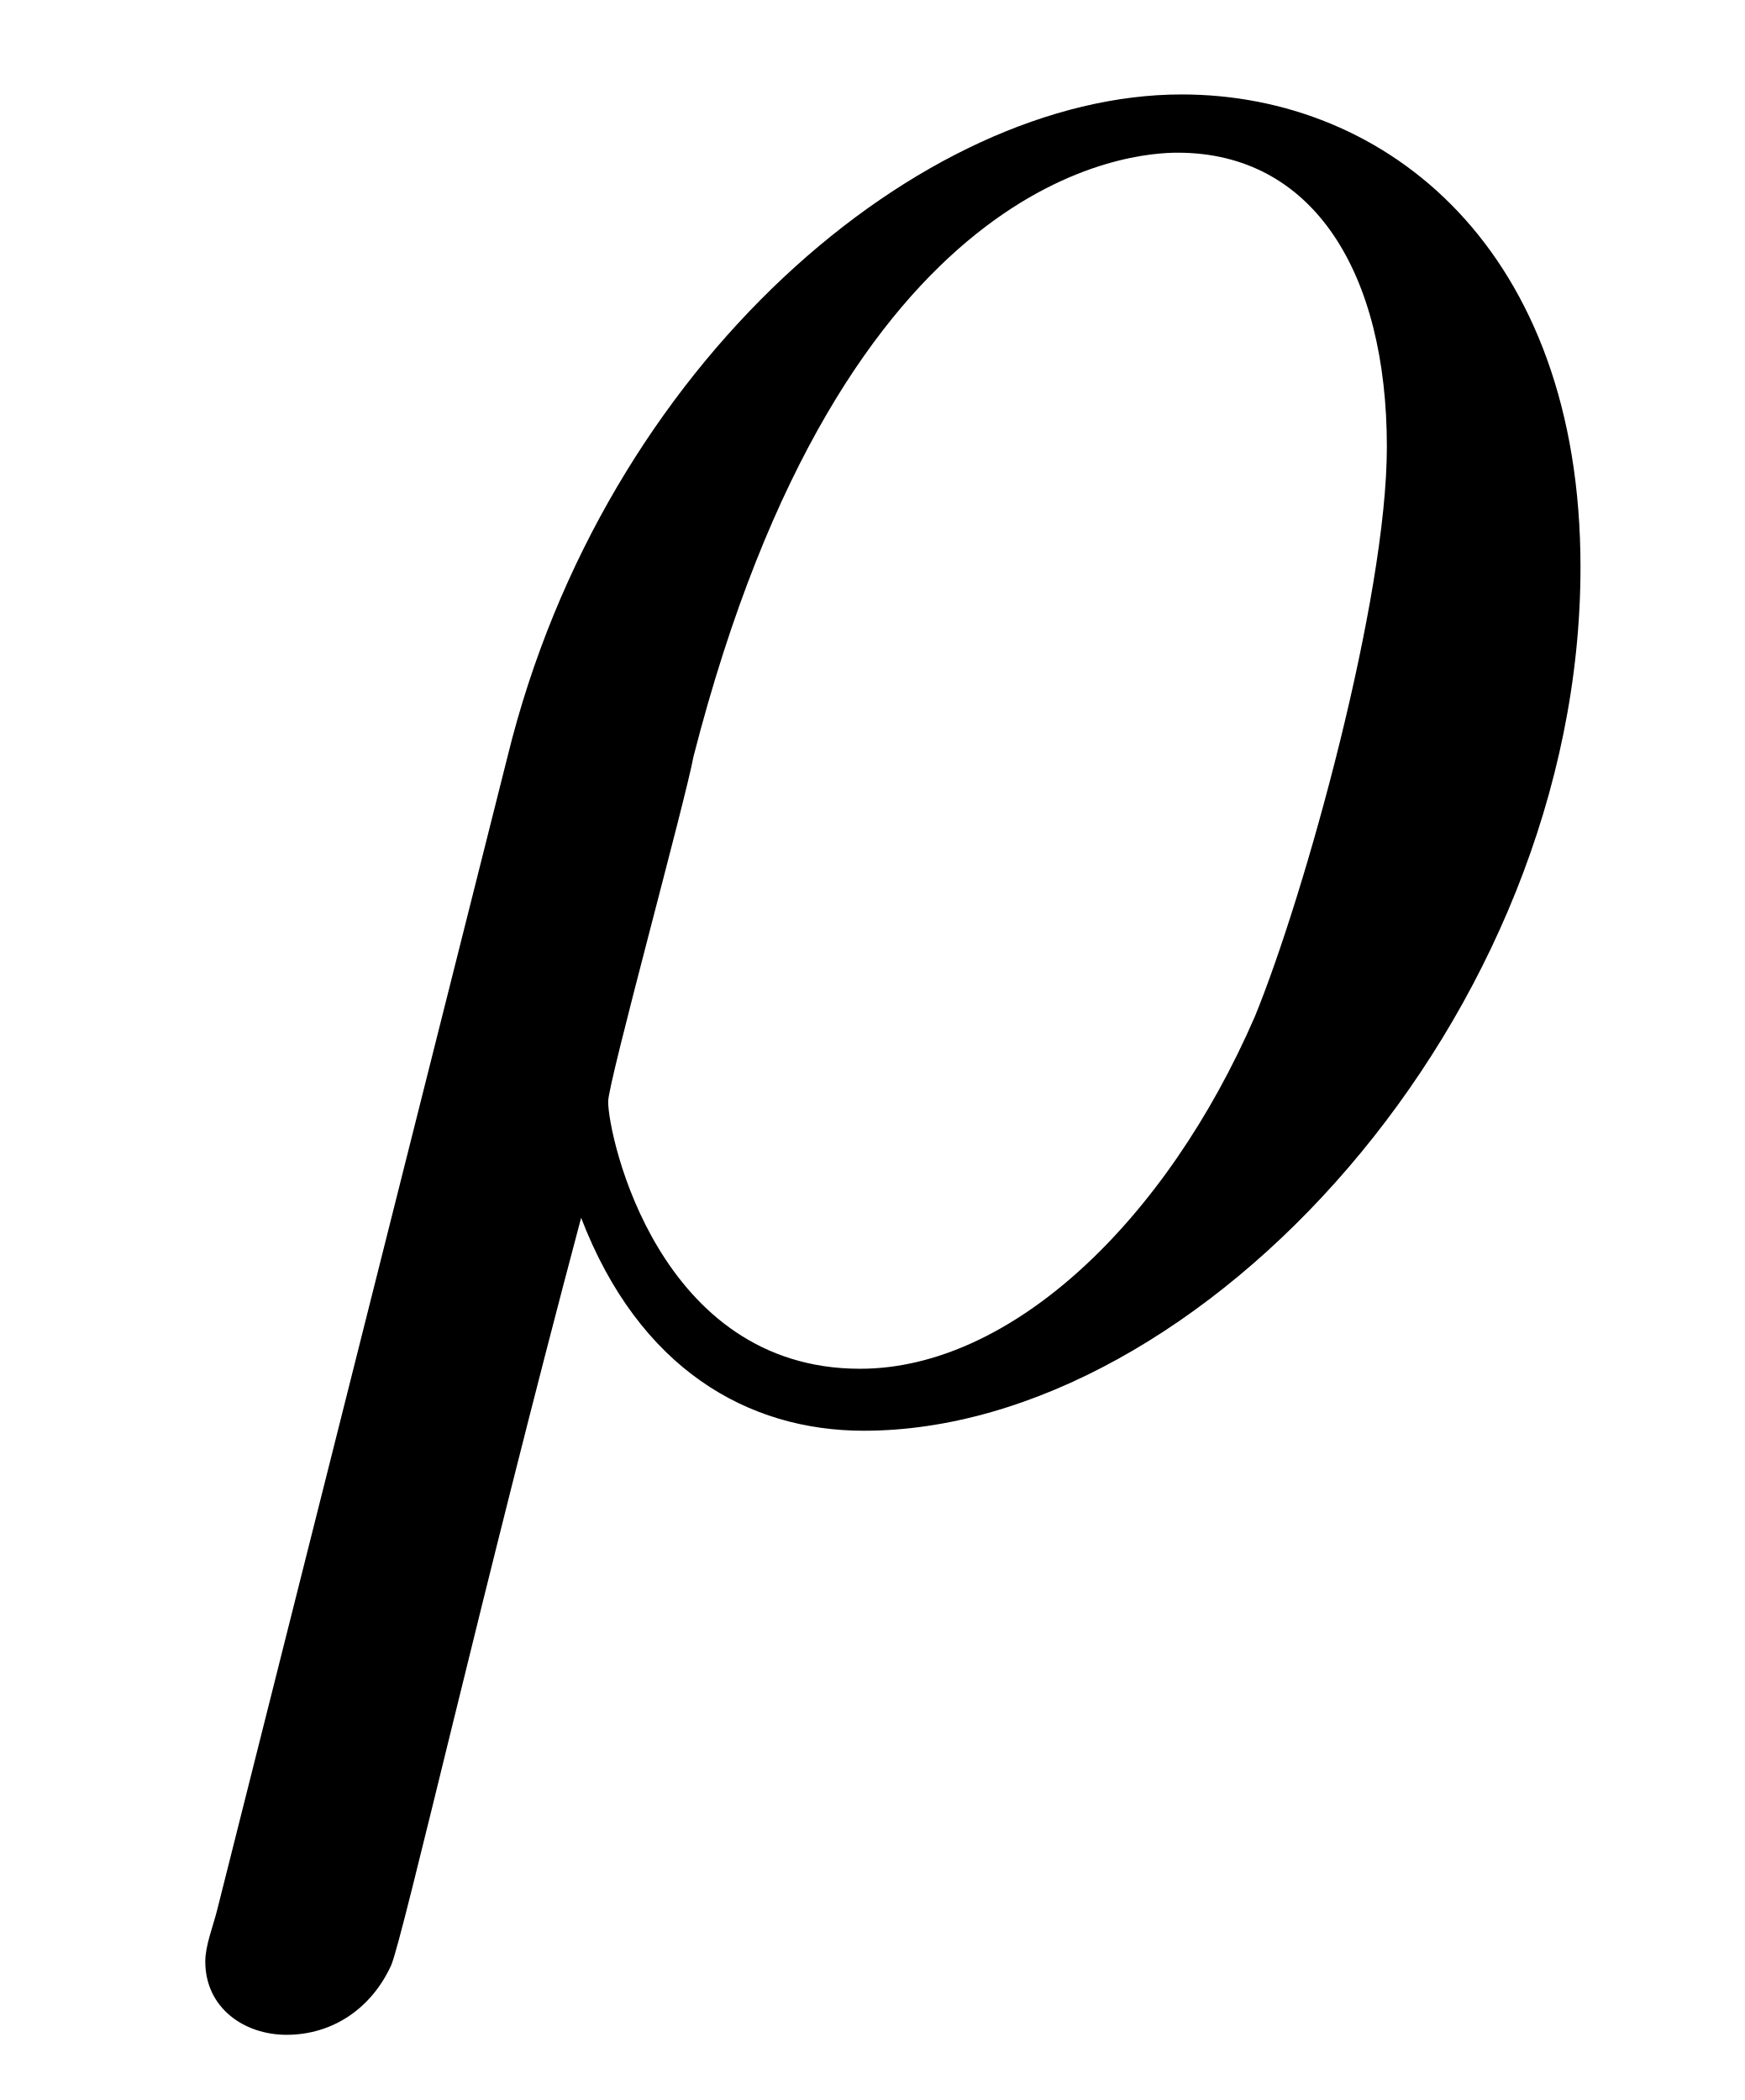
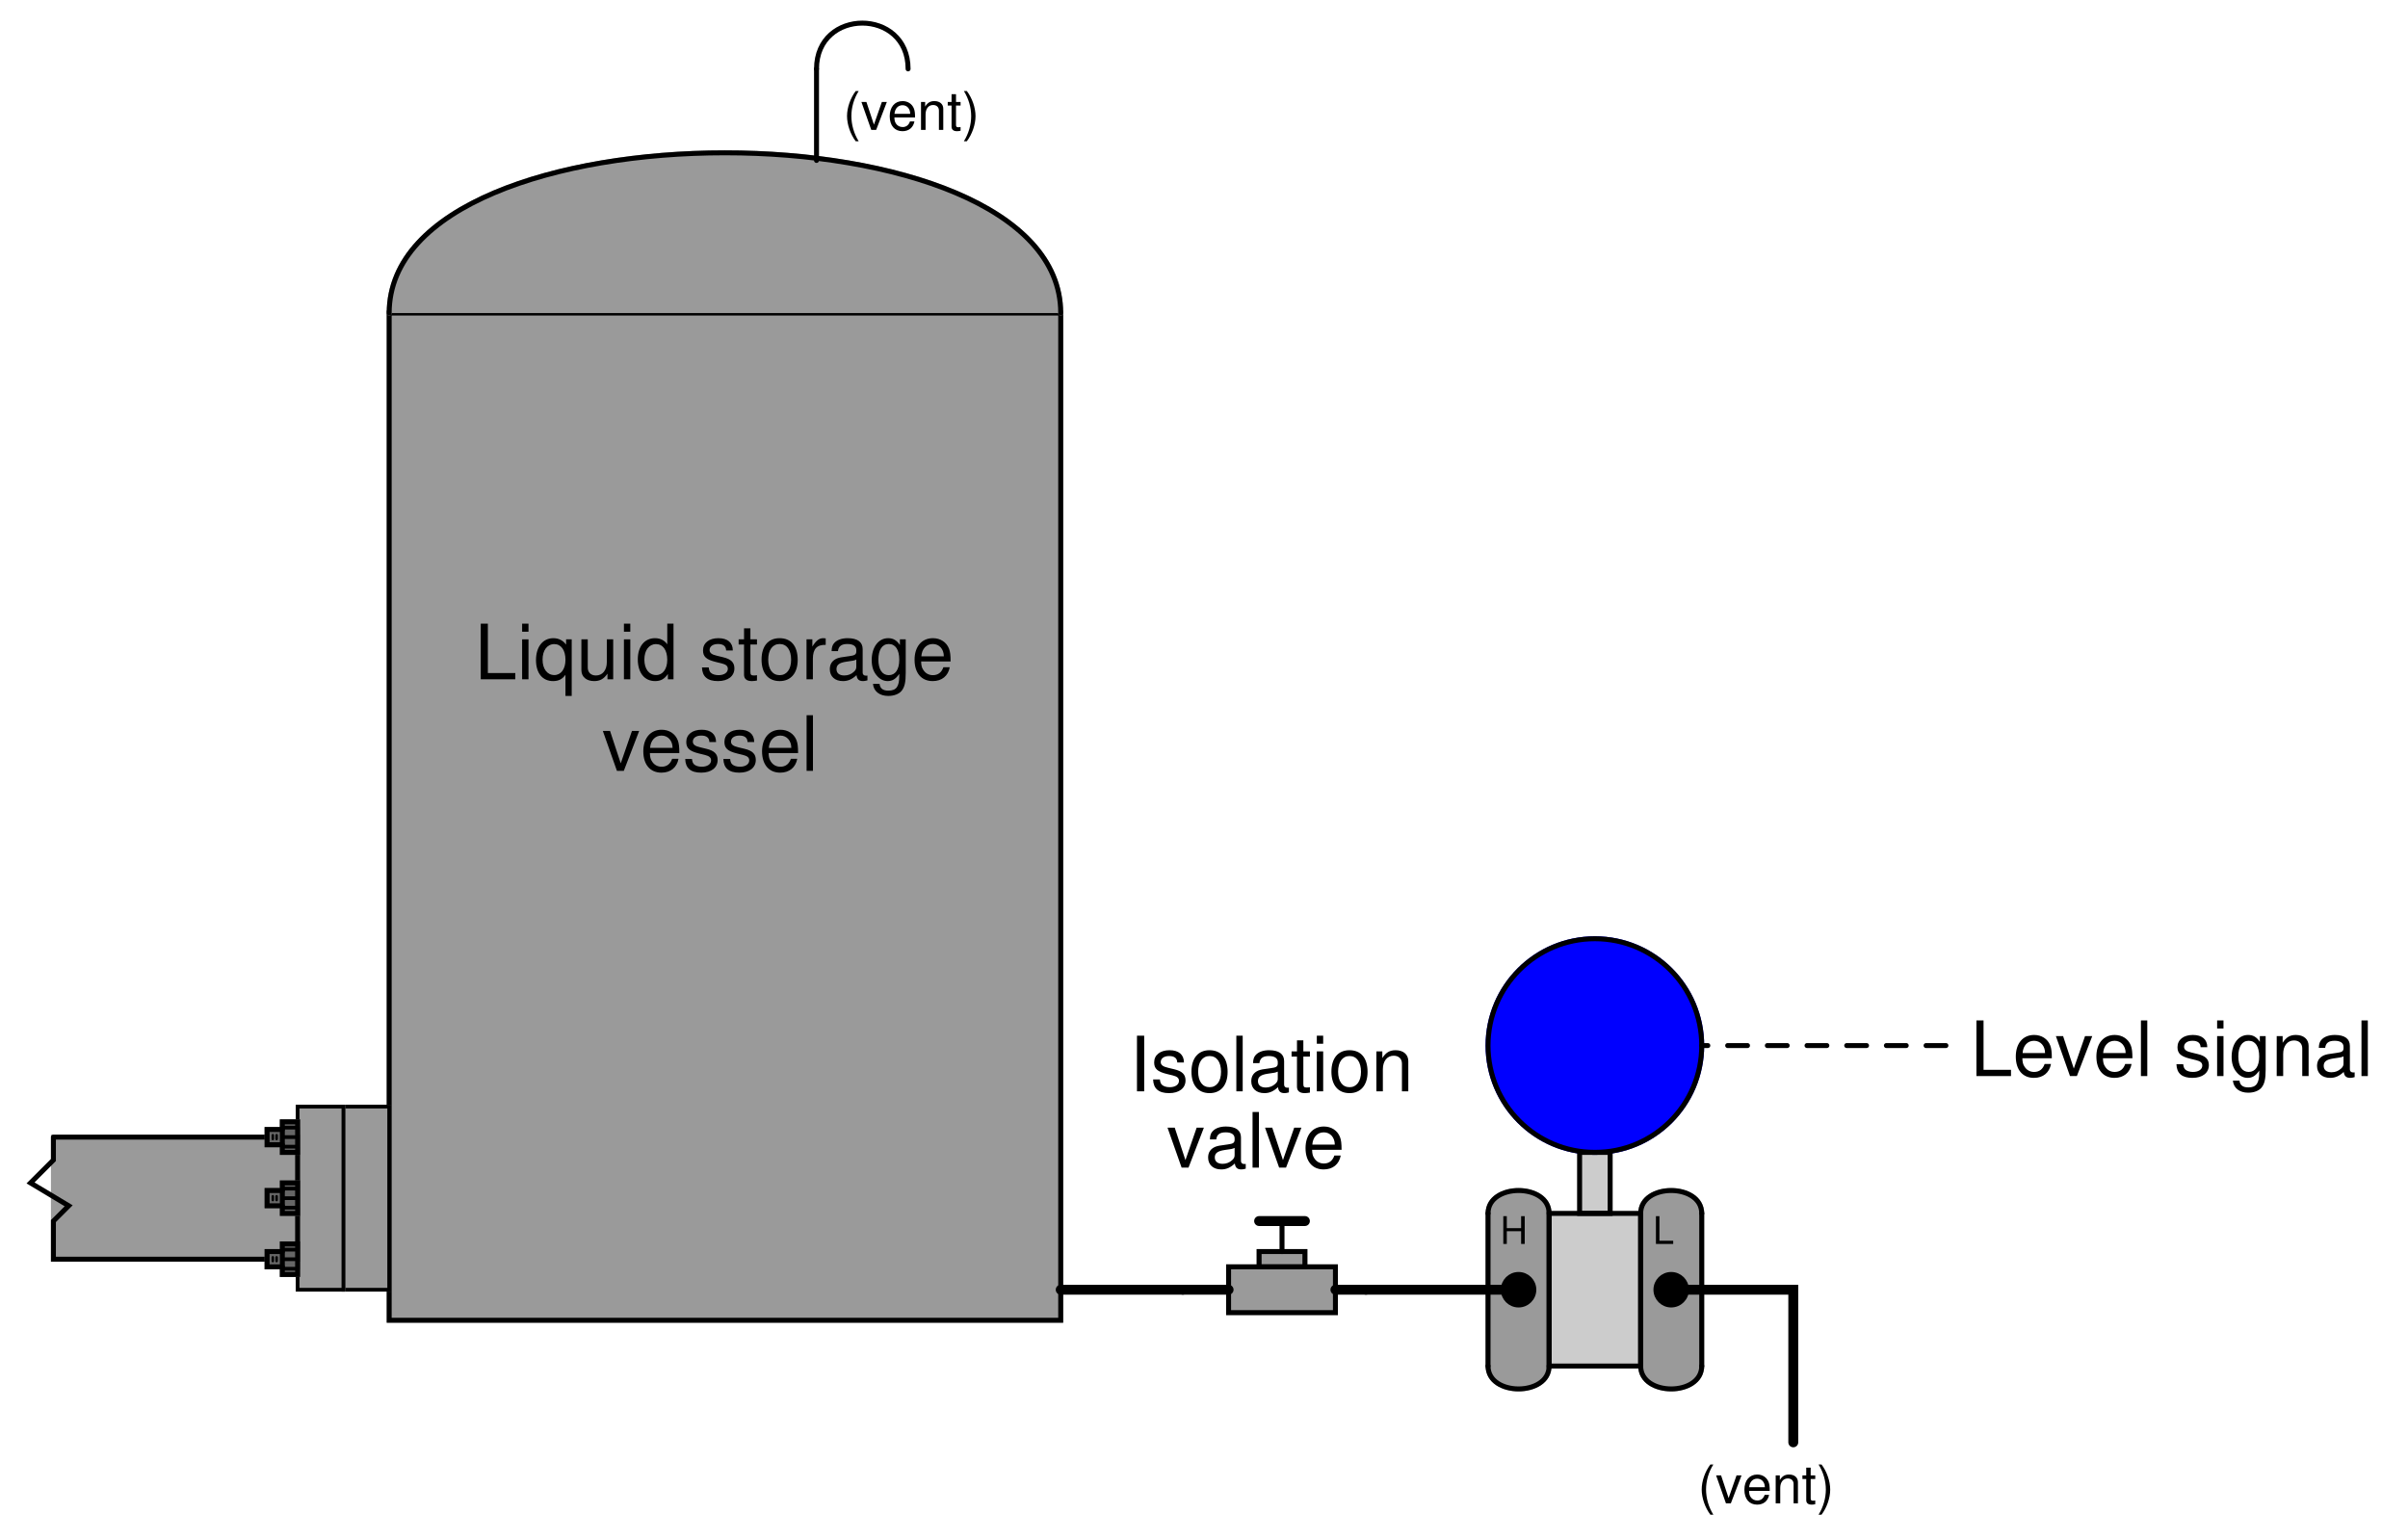
- <svg xmlns="http://www.w3.org/2000/svg" xmlns:xlink="http://www.w3.org/1999/xlink" viewBox="0 0 7.038 8.472" version="1.2">
+ <svg xmlns="http://www.w3.org/2000/svg" xmlns:xlink="http://www.w3.org/1999/xlink" viewBox="0 0 354.999 226.999" version="1.2">
  <defs>
    <g>
      <symbol overflow="visible" id="glyph0-0">
        <path style="stroke:none;" d="" />
      </symbol>
      <symbol overflow="visible" id="glyph0-1">
-         <path style="stroke:none;" d="M 0.375 2.062 C 0.359 2.125 0.328 2.203 0.328 2.266 C 0.328 2.453 0.484 2.562 0.656 2.562 C 0.844 2.562 1 2.453 1.078 2.281 C 1.125 2.172 1.453 0.734 1.844 -0.734 C 2.078 -0.125 2.516 0.125 2.984 0.125 C 4.344 0.125 5.875 -1.547 5.875 -3.359 C 5.875 -4.641 5.094 -5.266 4.266 -5.266 C 3.219 -5.266 1.938 -4.188 1.547 -2.594 Z M 2.969 -0.125 C 2.156 -0.125 1.953 -1.062 1.953 -1.203 C 1.953 -1.281 2.266 -2.422 2.297 -2.594 C 2.906 -4.969 4.078 -5.031 4.25 -5.031 C 4.797 -5.031 5.094 -4.547 5.094 -3.844 C 5.094 -3.234 4.766 -2.047 4.562 -1.547 C 4.203 -0.719 3.578 -0.125 2.969 -0.125 Z M 2.969 -0.125 " />
+         <path style="stroke:none;" d="M 3.094 -1.875 L 3.094 0 L 3.625 0 L 3.625 -4.094 L 3.094 -4.094 L 3.094 -2.328 L 0.984 -2.328 L 0.984 -4.094 L 0.469 -4.094 L 0.469 0 L 0.984 0 L 0.984 -1.875 Z M 3.094 -1.875 " />
+       </symbol>
+       <symbol overflow="visible" id="glyph0-2">
+         <path style="stroke:none;" d="M 0.969 -4.094 L 0.453 -4.094 L 0.453 0 L 3 0 L 3 -0.469 L 0.969 -0.469 Z M 0.969 -4.094 " />
+       </symbol>
+       <symbol overflow="visible" id="glyph1-0">
+         <path style="stroke:none;" d="" />
+       </symbol>
+       <symbol overflow="visible" id="glyph1-1">
+         <path style="stroke:none;" d="M 1.859 -5.734 C 1.078 -4.703 0.578 -3.281 0.578 -2.047 C 0.578 -0.797 1.078 0.641 1.859 1.672 L 2.297 1.672 C 1.594 0.547 1.219 -0.781 1.219 -2.047 C 1.219 -3.297 1.594 -4.625 2.297 -5.734 Z M 1.859 -5.734 " />
+       </symbol>
+       <symbol overflow="visible" id="glyph1-2">
+         <path style="stroke:none;" d="M 2.25 0 L 3.828 -4.125 L 3.094 -4.125 L 1.922 -0.781 L 0.812 -4.125 L 0.078 -4.125 L 1.531 0 Z M 2.25 0 " />
+       </symbol>
+       <symbol overflow="visible" id="glyph1-3">
+         <path style="stroke:none;" d="M 4.047 -1.844 C 4.047 -2.469 4 -2.844 3.875 -3.156 C 3.609 -3.828 2.984 -4.25 2.203 -4.25 C 1.062 -4.25 0.312 -3.375 0.312 -2.016 C 0.312 -0.641 1.031 0.188 2.188 0.188 C 3.141 0.188 3.781 -0.359 3.953 -1.25 L 3.297 -1.25 C 3.109 -0.703 2.734 -0.422 2.219 -0.422 C 1.797 -0.422 1.438 -0.609 1.219 -0.953 C 1.062 -1.203 1.016 -1.438 1 -1.844 Z M 1.016 -2.375 C 1.078 -3.141 1.531 -3.641 2.203 -3.641 C 2.859 -3.641 3.328 -3.125 3.328 -2.375 Z M 1.016 -2.375 " />
+       </symbol>
+       <symbol overflow="visible" id="glyph1-4">
+         <path style="stroke:none;" d="M 0.547 -4.125 L 0.547 0 L 1.219 0 L 1.219 -2.281 C 1.219 -3.125 1.656 -3.672 2.328 -3.672 C 2.844 -3.672 3.188 -3.359 3.188 -2.859 L 3.188 0 L 3.828 0 L 3.828 -3.125 C 3.828 -3.797 3.328 -4.25 2.531 -4.25 C 1.906 -4.25 1.516 -4.016 1.156 -3.438 L 1.156 -4.125 Z M 0.547 -4.125 " />
+       </symbol>
+       <symbol overflow="visible" id="glyph1-5">
+         <path style="stroke:none;" d="M 2 -4.125 L 1.328 -4.125 L 1.328 -5.266 L 0.672 -5.266 L 0.672 -4.125 L 0.109 -4.125 L 0.109 -3.594 L 0.672 -3.594 L 0.672 -0.469 C 0.672 -0.047 0.953 0.188 1.469 0.188 C 1.641 0.188 1.781 0.172 2 0.125 L 2 -0.422 C 1.906 -0.406 1.812 -0.391 1.688 -0.391 C 1.406 -0.391 1.328 -0.469 1.328 -0.766 L 1.328 -3.594 L 2 -3.594 Z M 2 -4.125 " />
+       </symbol>
+       <symbol overflow="visible" id="glyph1-6">
+         <path style="stroke:none;" d="M 0.734 1.672 C 1.516 0.641 2.016 -0.797 2.016 -2.031 C 2.016 -3.281 1.516 -4.703 0.734 -5.734 L 0.297 -5.734 C 1 -4.609 1.375 -3.297 1.375 -2.031 C 1.375 -0.781 1 0.547 0.297 1.672 Z M 0.734 1.672 " />
+       </symbol>
+       <symbol overflow="visible" id="glyph2-0">
+         <path style="stroke:none;" d="" />
+       </symbol>
+       <symbol overflow="visible" id="glyph2-1">
+         <path style="stroke:none;" d="M 2.188 -8.203 L 1.125 -8.203 L 1.125 0 L 2.188 0 Z M 2.188 -8.203 " />
+       </symbol>
+       <symbol overflow="visible" id="glyph2-2">
+         <path style="stroke:none;" d="M 4.922 -4.25 C 4.922 -5.406 4.156 -6.062 2.797 -6.062 C 1.422 -6.062 0.531 -5.359 0.531 -4.266 C 0.531 -3.344 1 -2.906 2.391 -2.562 L 3.281 -2.344 C 3.922 -2.188 4.188 -1.953 4.188 -1.547 C 4.188 -0.984 3.641 -0.609 2.812 -0.609 C 2.312 -0.609 1.875 -0.75 1.641 -1 C 1.5 -1.172 1.422 -1.344 1.375 -1.75 L 0.375 -1.75 C 0.422 -0.391 1.188 0.266 2.734 0.266 C 4.219 0.266 5.156 -0.469 5.156 -1.609 C 5.156 -2.484 4.672 -2.969 3.5 -3.25 L 2.594 -3.469 C 1.828 -3.641 1.5 -3.891 1.5 -4.312 C 1.5 -4.859 1.984 -5.203 2.75 -5.203 C 3.516 -5.203 3.922 -4.875 3.938 -4.25 Z M 4.922 -4.25 " />
+       </symbol>
+       <symbol overflow="visible" id="glyph2-3">
+         <path style="stroke:none;" d="M 3.062 -6.062 C 1.391 -6.062 0.406 -4.875 0.406 -2.906 C 0.406 -0.906 1.391 0.266 3.078 0.266 C 4.734 0.266 5.734 -0.922 5.734 -2.859 C 5.734 -4.906 4.766 -6.062 3.062 -6.062 Z M 3.078 -5.203 C 4.125 -5.203 4.766 -4.328 4.766 -2.875 C 4.766 -1.469 4.109 -0.609 3.078 -0.609 C 2.031 -0.609 1.391 -1.469 1.391 -2.906 C 1.391 -4.328 2.031 -5.203 3.078 -5.203 Z M 3.078 -5.203 " />
+       </symbol>
+       <symbol overflow="visible" id="glyph2-4">
+         <path style="stroke:none;" d="M 1.703 -8.203 L 0.766 -8.203 L 0.766 0 L 1.703 0 Z M 1.703 -8.203 " />
+       </symbol>
+       <symbol overflow="visible" id="glyph2-5">
+         <path style="stroke:none;" d="M 6.016 -0.547 C 5.922 -0.531 5.875 -0.531 5.812 -0.531 C 5.484 -0.531 5.312 -0.703 5.312 -0.984 L 5.312 -4.453 C 5.312 -5.5 4.547 -6.062 3.094 -6.062 C 2.234 -6.062 1.547 -5.812 1.141 -5.375 C 0.859 -5.078 0.75 -4.734 0.734 -4.156 L 1.672 -4.156 C 1.75 -4.875 2.188 -5.203 3.062 -5.203 C 3.922 -5.203 4.375 -4.875 4.375 -4.312 L 4.375 -4.078 C 4.359 -3.672 4.156 -3.516 3.391 -3.422 C 2.062 -3.25 1.875 -3.203 1.5 -3.062 C 0.828 -2.766 0.469 -2.25 0.469 -1.484 C 0.469 -0.422 1.219 0.266 2.406 0.266 C 3.156 0.266 3.75 0 4.406 -0.609 C 4.484 0 4.766 0.266 5.375 0.266 C 5.578 0.266 5.703 0.234 6.016 0.156 Z M 4.375 -1.859 C 4.375 -1.547 4.281 -1.344 4 -1.094 C 3.625 -0.75 3.156 -0.562 2.609 -0.562 C 1.875 -0.562 1.453 -0.906 1.453 -1.5 C 1.453 -2.125 1.859 -2.438 2.875 -2.594 C 3.875 -2.719 4.062 -2.766 4.375 -2.906 Z M 4.375 -1.859 " />
+       </symbol>
+       <symbol overflow="visible" id="glyph2-6">
+         <path style="stroke:none;" d="M 2.859 -5.891 L 1.891 -5.891 L 1.891 -7.516 L 0.953 -7.516 L 0.953 -5.891 L 0.156 -5.891 L 0.156 -5.125 L 0.953 -5.125 L 0.953 -0.672 C 0.953 -0.062 1.359 0.266 2.094 0.266 C 2.344 0.266 2.547 0.234 2.859 0.188 L 2.859 -0.609 C 2.719 -0.578 2.594 -0.562 2.406 -0.562 C 2 -0.562 1.891 -0.672 1.891 -1.094 L 1.891 -5.125 L 2.859 -5.125 Z M 2.859 -5.891 " />
+       </symbol>
+       <symbol overflow="visible" id="glyph2-7">
+         <path style="stroke:none;" d="M 1.688 -5.891 L 0.75 -5.891 L 0.75 0 L 1.688 0 Z M 1.688 -8.203 L 0.75 -8.203 L 0.75 -7.016 L 1.688 -7.016 Z M 1.688 -8.203 " />
+       </symbol>
+       <symbol overflow="visible" id="glyph2-8">
+         <path style="stroke:none;" d="M 0.781 -5.891 L 0.781 0 L 1.734 0 L 1.734 -3.25 C 1.734 -4.453 2.359 -5.25 3.328 -5.25 C 4.078 -5.25 4.547 -4.797 4.547 -4.078 L 4.547 0 L 5.484 0 L 5.484 -4.453 C 5.484 -5.438 4.75 -6.062 3.609 -6.062 C 2.734 -6.062 2.172 -5.719 1.656 -4.906 L 1.656 -5.891 Z M 0.781 -5.891 " />
+       </symbol>
+       <symbol overflow="visible" id="glyph2-9">
+         <path style="stroke:none;" d="" />
+       </symbol>
+       <symbol overflow="visible" id="glyph2-10">
+         <path style="stroke:none;" d="M 3.203 0 L 5.469 -5.891 L 4.406 -5.891 L 2.75 -1.109 L 1.172 -5.891 L 0.109 -5.891 L 2.188 0 Z M 3.203 0 " />
+       </symbol>
+       <symbol overflow="visible" id="glyph2-11">
+         <path style="stroke:none;" d="M 5.766 -2.625 C 5.766 -3.531 5.703 -4.078 5.531 -4.516 C 5.156 -5.484 4.25 -6.062 3.156 -6.062 C 1.5 -6.062 0.453 -4.812 0.453 -2.875 C 0.453 -0.922 1.469 0.266 3.125 0.266 C 4.484 0.266 5.406 -0.5 5.641 -1.781 L 4.703 -1.781 C 4.438 -1.016 3.922 -0.609 3.156 -0.609 C 2.562 -0.609 2.062 -0.875 1.75 -1.375 C 1.516 -1.703 1.438 -2.047 1.422 -2.625 Z M 1.453 -3.391 C 1.531 -4.484 2.188 -5.203 3.141 -5.203 C 4.094 -5.203 4.766 -4.453 4.766 -3.391 Z M 1.453 -3.391 " />
+       </symbol>
+       <symbol overflow="visible" id="glyph2-12">
+         <path style="stroke:none;" d="M 1.953 -8.203 L 0.906 -8.203 L 0.906 0 L 6 0 L 6 -0.922 L 1.953 -0.922 Z M 1.953 -8.203 " />
+       </symbol>
+       <symbol overflow="visible" id="glyph2-13">
+         <path style="stroke:none;" d="M 5.562 2.453 L 5.562 -5.891 L 4.734 -5.891 L 4.734 -5.109 C 4.297 -5.719 3.641 -6.062 2.859 -6.062 C 1.312 -6.062 0.297 -4.797 0.297 -2.828 C 0.297 -0.922 1.25 0.266 2.812 0.266 C 3.641 0.266 4.203 -0.031 4.641 -0.672 L 4.641 2.453 Z M 3 -5.188 C 4 -5.188 4.641 -4.297 4.641 -2.875 C 4.641 -1.516 3.984 -0.625 3 -0.625 C 1.953 -0.625 1.266 -1.531 1.266 -2.906 C 1.266 -4.281 1.953 -5.188 3 -5.188 Z M 3 -5.188 " />
+       </symbol>
+       <symbol overflow="visible" id="glyph2-14">
+         <path style="stroke:none;" d="M 5.422 0 L 5.422 -5.891 L 4.484 -5.891 L 4.484 -2.547 C 4.484 -1.344 3.859 -0.562 2.875 -0.562 C 2.141 -0.562 1.672 -1.016 1.672 -1.719 L 1.672 -5.891 L 0.734 -5.891 L 0.734 -1.344 C 0.734 -0.375 1.469 0.266 2.609 0.266 C 3.469 0.266 4.031 -0.047 4.578 -0.828 L 4.578 0 Z M 5.422 0 " />
+       </symbol>
+       <symbol overflow="visible" id="glyph2-15">
+         <path style="stroke:none;" d="M 5.562 -8.203 L 4.641 -8.203 L 4.641 -5.156 C 4.234 -5.75 3.609 -6.062 2.828 -6.062 C 1.297 -6.062 0.297 -4.844 0.297 -2.953 C 0.297 -0.969 1.266 0.266 2.859 0.266 C 3.672 0.266 4.234 -0.047 4.734 -0.781 L 4.734 0 L 5.562 0 Z M 2.984 -5.188 C 4 -5.188 4.641 -4.297 4.641 -2.875 C 4.641 -1.516 3.984 -0.625 3 -0.625 C 1.953 -0.625 1.266 -1.531 1.266 -2.906 C 1.266 -4.281 1.953 -5.188 2.984 -5.188 Z M 2.984 -5.188 " />
+       </symbol>
+       <symbol overflow="visible" id="glyph2-16">
+         <path style="stroke:none;" d="M 0.781 -5.891 L 0.781 0 L 1.719 0 L 1.719 -3.062 C 1.734 -4.484 2.312 -5.109 3.609 -5.078 L 3.609 -6.031 C 3.453 -6.047 3.359 -6.062 3.25 -6.062 C 2.641 -6.062 2.188 -5.703 1.641 -4.828 L 1.641 -5.891 Z M 0.781 -5.891 " />
+       </symbol>
+       <symbol overflow="visible" id="glyph2-17">
+         <path style="stroke:none;" d="M 4.547 -5.891 L 4.547 -5.047 C 4.078 -5.75 3.562 -6.062 2.812 -6.062 C 1.391 -6.062 0.391 -4.734 0.391 -2.844 C 0.391 -1.859 0.625 -1.141 1.141 -0.547 C 1.578 -0.016 2.141 0.266 2.75 0.266 C 3.453 0.266 3.953 -0.062 4.453 -0.797 L 4.453 -0.5 C 4.453 1.078 4.016 1.672 2.844 1.672 C 2.047 1.672 1.625 1.344 1.547 0.672 L 0.578 0.672 C 0.672 1.766 1.547 2.453 2.828 2.453 C 3.688 2.453 4.406 2.172 4.797 1.703 C 5.25 1.141 5.406 0.422 5.406 -0.969 L 5.406 -5.891 Z M 2.906 -5.203 C 3.891 -5.203 4.453 -4.359 4.453 -2.875 C 4.453 -1.438 3.875 -0.609 2.906 -0.609 C 1.938 -0.609 1.375 -1.453 1.375 -2.906 C 1.375 -4.344 1.938 -5.203 2.906 -5.203 Z M 2.906 -5.203 " />
      </symbol>
    </g>
    <clipPath id="clip1">
-       <path d="M 0 0 L 7 0 L 7 8.473 L 0 8.473 Z M 0 0 " />
+       <path d="M 114 0.5 L 141 0.5 L 141 17 L 114 17 Z M 114 0.5 " />
+     </clipPath>
+     <clipPath id="clip2">
+       <path d="M 0.5 161 L 51 161 L 51 192 L 0.5 192 Z M 0.5 161 " />
    </clipPath>
  </defs>
  <g id="surface1">
+     <path style="fill-rule:evenodd;fill:rgb(60.352%,60.352%,60.352%);fill-opacity:1;stroke-width:7.312;stroke-linecap:round;stroke-linejoin:miter;stroke:rgb(60.352%,60.352%,60.352%);stroke-opacity:1;stroke-miterlimit:6;" d="M 2188.75 475.928 C 2188.75 520.928 2278.75 520.928 2278.75 475.928 " transform="matrix(0.1,0,0,-0.1,0.5,226.499)" />
+     <path style="fill-rule:evenodd;fill:rgb(60.352%,60.352%,60.352%);fill-opacity:1;stroke-width:7.312;stroke-linecap:round;stroke-linejoin:miter;stroke:rgb(60.352%,60.352%,60.352%);stroke-opacity:1;stroke-miterlimit:6;" d="M 2188.75 250.928 C 2188.75 205.928 2278.75 205.928 2278.75 250.928 " transform="matrix(0.1,0,0,-0.1,0.5,226.499)" />
+     <path style="fill-rule:evenodd;fill:rgb(80.077%,80.077%,80.077%);fill-opacity:1;stroke-width:7.312;stroke-linecap:round;stroke-linejoin:miter;stroke:rgb(80.077%,80.077%,80.077%);stroke-opacity:1;stroke-miterlimit:6;" d="M 2323.75 475.928 L 2368.75 475.928 L 2368.75 565.928 L 2323.75 565.928 Z M 2323.75 475.928 " transform="matrix(0.1,0,0,-0.1,0.5,226.499)" />
+     <path style="fill-rule:evenodd;fill:rgb(0%,0%,100%);fill-opacity:1;stroke-width:7.312;stroke-linecap:round;stroke-linejoin:miter;stroke:rgb(0%,0%,100%);stroke-opacity:1;stroke-miterlimit:6;" d="M 2503.75 723.428 C 2503.75 810.42 2433.242 880.928 2346.25 880.928 C 2259.258 880.928 2188.75 810.42 2188.75 723.428 C 2188.75 636.435 2259.258 565.928 2346.25 565.928 C 2433.242 565.928 2503.75 636.435 2503.75 723.428 " transform="matrix(0.1,0,0,-0.1,0.5,226.499)" />
+     <path style="fill-rule:evenodd;fill:rgb(60.352%,60.352%,60.352%);fill-opacity:1;stroke-width:7.312;stroke-linecap:round;stroke-linejoin:miter;stroke:rgb(60.352%,60.352%,60.352%);stroke-opacity:1;stroke-miterlimit:6;" d="M 2188.75 250.928 L 2278.75 250.928 L 2278.75 475.928 L 2188.75 475.928 Z M 2188.75 250.928 " transform="matrix(0.1,0,0,-0.1,0.5,226.499)" />
+     <path style="fill-rule:evenodd;fill:rgb(0%,0%,0%);fill-opacity:1;stroke-width:7.312;stroke-linecap:round;stroke-linejoin:miter;stroke:rgb(0%,0%,0%);stroke-opacity:1;stroke-miterlimit:6;" d="M 2256.25 363.428 C 2256.25 375.849 2246.172 385.928 2233.75 385.928 C 2221.328 385.928 2211.25 375.849 2211.25 363.428 C 2211.25 351.006 2221.328 340.928 2233.75 340.928 C 2246.172 340.928 2256.25 351.006 2256.25 363.428 " transform="matrix(0.1,0,0,-0.1,0.5,226.499)" />
+     <path style="fill-rule:evenodd;fill:rgb(60.352%,60.352%,60.352%);fill-opacity:1;stroke-width:7.312;stroke-linecap:round;stroke-linejoin:miter;stroke:rgb(60.352%,60.352%,60.352%);stroke-opacity:1;stroke-miterlimit:6;" d="M 2413.75 475.928 C 2413.75 520.928 2503.75 520.928 2503.75 475.928 " transform="matrix(0.1,0,0,-0.1,0.5,226.499)" />
+     <path style="fill-rule:evenodd;fill:rgb(60.352%,60.352%,60.352%);fill-opacity:1;stroke-width:7.312;stroke-linecap:round;stroke-linejoin:miter;stroke:rgb(60.352%,60.352%,60.352%);stroke-opacity:1;stroke-miterlimit:6;" d="M 2413.75 250.928 C 2413.75 205.928 2503.75 205.928 2503.75 250.928 " transform="matrix(0.1,0,0,-0.1,0.5,226.499)" />
+     <path style="fill-rule:evenodd;fill:rgb(60.352%,60.352%,60.352%);fill-opacity:1;stroke-width:7.312;stroke-linecap:round;stroke-linejoin:miter;stroke:rgb(60.352%,60.352%,60.352%);stroke-opacity:1;stroke-miterlimit:6;" d="M 2413.75 250.928 L 2503.75 250.928 L 2503.75 475.928 L 2413.75 475.928 Z M 2413.75 250.928 " transform="matrix(0.1,0,0,-0.1,0.5,226.499)" />
+     <path style="fill-rule:evenodd;fill:rgb(0%,0%,0%);fill-opacity:1;stroke-width:7.312;stroke-linecap:round;stroke-linejoin:miter;stroke:rgb(0%,0%,0%);stroke-opacity:1;stroke-miterlimit:6;" d="M 2481.25 363.428 C 2481.25 375.849 2471.172 385.928 2458.75 385.928 C 2446.328 385.928 2436.25 375.849 2436.25 363.428 C 2436.25 351.006 2446.328 340.928 2458.75 340.928 C 2471.172 340.928 2481.25 351.006 2481.25 363.428 " transform="matrix(0.1,0,0,-0.1,0.5,226.499)" />
+     <path style="fill-rule:evenodd;fill:rgb(80.077%,80.077%,80.077%);fill-opacity:1;stroke-width:7.312;stroke-linecap:round;stroke-linejoin:miter;stroke:rgb(80.077%,80.077%,80.077%);stroke-opacity:1;stroke-miterlimit:6;" d="M 2278.75 250.928 L 2413.75 250.928 L 2413.75 475.928 L 2278.75 475.928 Z M 2278.75 250.928 " transform="matrix(0.1,0,0,-0.1,0.5,226.499)" />
+     <path style="fill:none;stroke-width:7.312;stroke-linecap:round;stroke-linejoin:miter;stroke:rgb(0%,0%,0%);stroke-opacity:1;stroke-miterlimit:6;" d="M 2188.75 475.928 L 2188.75 250.928 " transform="matrix(0.1,0,0,-0.1,0.5,226.499)" />
+     <path style="fill:none;stroke-width:7.312;stroke-linecap:round;stroke-linejoin:miter;stroke:rgb(0%,0%,0%);stroke-opacity:1;stroke-miterlimit:6;" d="M 2278.75 250.928 L 2278.75 475.928 " transform="matrix(0.1,0,0,-0.1,0.5,226.499)" />
+     <path style="fill:none;stroke-width:7.312;stroke-linecap:round;stroke-linejoin:miter;stroke:rgb(0%,0%,0%);stroke-opacity:1;stroke-miterlimit:6;" d="M 2188.75 475.928 C 2188.75 520.928 2278.75 520.928 2278.75 475.928 " transform="matrix(0.1,0,0,-0.1,0.5,226.499)" />
+     <path style="fill:none;stroke-width:7.312;stroke-linecap:round;stroke-linejoin:miter;stroke:rgb(0%,0%,0%);stroke-opacity:1;stroke-miterlimit:6;" d="M 2188.75 250.928 C 2188.75 205.928 2278.75 205.928 2278.75 250.928 " transform="matrix(0.1,0,0,-0.1,0.5,226.499)" />
+     <path style="fill:none;stroke-width:7.312;stroke-linecap:round;stroke-linejoin:miter;stroke:rgb(0%,0%,0%);stroke-opacity:1;stroke-miterlimit:6;" d="M 2413.75 250.928 C 2413.75 205.928 2503.75 205.928 2503.75 250.928 " transform="matrix(0.1,0,0,-0.1,0.5,226.499)" />
+     <path style="fill:none;stroke-width:7.312;stroke-linecap:round;stroke-linejoin:miter;stroke:rgb(0%,0%,0%);stroke-opacity:1;stroke-miterlimit:6;" d="M 2413.75 475.928 C 2413.75 520.928 2503.75 520.928 2503.75 475.928 " transform="matrix(0.1,0,0,-0.1,0.5,226.499)" />
+     <path style="fill:none;stroke-width:7.312;stroke-linecap:round;stroke-linejoin:miter;stroke:rgb(0%,0%,0%);stroke-opacity:1;stroke-miterlimit:6;" d="M 2413.75 250.928 L 2413.75 475.928 " transform="matrix(0.1,0,0,-0.1,0.5,226.499)" />
+     <path style="fill:none;stroke-width:7.312;stroke-linecap:round;stroke-linejoin:miter;stroke:rgb(0%,0%,0%);stroke-opacity:1;stroke-miterlimit:6;" d="M 2503.75 250.928 L 2503.75 475.928 " transform="matrix(0.1,0,0,-0.1,0.5,226.499)" />
+     <path style="fill:none;stroke-width:7.312;stroke-linecap:round;stroke-linejoin:miter;stroke:rgb(0%,0%,0%);stroke-opacity:1;stroke-miterlimit:6;" d="M 2278.75 250.928 L 2413.75 250.928 L 2413.75 475.928 L 2278.75 475.928 Z M 2278.75 250.928 " transform="matrix(0.1,0,0,-0.1,0.5,226.499)" />
+     <g style="fill:rgb(0%,0%,0%);fill-opacity:1;">
+       <use xlink:href="#glyph0-1" x="221.156" y="183.405" />
+     </g>
+     <g style="fill:rgb(0%,0%,0%);fill-opacity:1;">
+       <use xlink:href="#glyph0-2" x="243.672" y="183.405" />
+     </g>
+     <path style="fill:none;stroke-width:7.312;stroke-linecap:round;stroke-linejoin:miter;stroke:rgb(0%,0%,0%);stroke-opacity:1;stroke-miterlimit:6;" d="M 2323.75 475.928 L 2368.75 475.928 L 2368.75 565.928 L 2323.75 565.928 Z M 2323.75 475.928 " transform="matrix(0.1,0,0,-0.1,0.5,226.499)" />
+     <path style="fill:none;stroke-width:7.312;stroke-linecap:round;stroke-linejoin:miter;stroke:rgb(0%,0%,0%);stroke-opacity:1;stroke-miterlimit:6;" d="M 2503.75 723.428 C 2503.75 810.42 2433.242 880.928 2346.25 880.928 C 2259.258 880.928 2188.75 810.42 2188.75 723.428 C 2188.75 636.435 2259.258 565.928 2346.25 565.928 C 2433.242 565.928 2503.75 636.435 2503.75 723.428 " transform="matrix(0.1,0,0,-0.1,0.5,226.499)" />
+     <path style="fill-rule:evenodd;fill:rgb(60.352%,60.352%,60.352%);fill-opacity:1;stroke-width:7.312;stroke-linecap:round;stroke-linejoin:miter;stroke:rgb(60.352%,60.352%,60.352%);stroke-opacity:1;stroke-miterlimit:6;" d="M 568.75 318.428 L 1558.75 318.428 L 1558.75 1803.428 L 568.75 1803.428 Z M 568.75 318.428 " transform="matrix(0.1,0,0,-0.1,0.5,226.499)" />
+     <path style="fill:none;stroke-width:7.312;stroke-linecap:round;stroke-linejoin:miter;stroke:rgb(0%,0%,0%);stroke-opacity:1;stroke-miterlimit:6;" d="M 568.75 318.428 L 1558.75 318.428 L 1558.75 1803.428 L 568.75 1803.428 Z M 568.75 318.428 " transform="matrix(0.1,0,0,-0.1,0.5,226.499)" />
+     <path style="fill-rule:evenodd;fill:rgb(60.352%,60.352%,60.352%);fill-opacity:1;stroke-width:7.312;stroke-linecap:round;stroke-linejoin:miter;stroke:rgb(60.352%,60.352%,60.352%);stroke-opacity:1;stroke-miterlimit:6;" d="M 568.75 1803.428 C 568.75 2118.427 1558.75 2118.427 1558.75 1803.428 " transform="matrix(0.1,0,0,-0.1,0.5,226.499)" />
+     <path style="fill:none;stroke-width:7.312;stroke-linecap:round;stroke-linejoin:miter;stroke:rgb(0%,0%,0%);stroke-opacity:1;stroke-miterlimit:6;" d="M 568.75 1803.428 C 568.75 2118.427 1558.75 2118.427 1558.75 1803.428 " transform="matrix(0.1,0,0,-0.1,0.5,226.499)" />
+     <path style="fill:none;stroke-width:7.312;stroke-linecap:round;stroke-linejoin:miter;stroke:rgb(0%,0%,0%);stroke-opacity:1;stroke-miterlimit:6;" d="M 1198.75 2163.427 L 1198.75 2028.428 " transform="matrix(0.1,0,0,-0.1,0.5,226.499)" />
    <g clip-path="url(#clip1)" clip-rule="nonzero">
-       <g style="fill:rgb(0%,0%,0%);fill-opacity:1;">
-         <use xlink:href="#glyph0-1" x="0.5" y="5.647" />
-       </g>
-     </g>
+       <path style="fill:none;stroke-width:7.312;stroke-linecap:round;stroke-linejoin:miter;stroke:rgb(0%,0%,0%);stroke-opacity:1;stroke-miterlimit:6;" d="M 1198.75 2163.427 C 1198.75 2253.427 1333.75 2253.427 1333.75 2163.427 " transform="matrix(0.1,0,0,-0.1,0.5,226.499)" />
+     </g>
+     <g style="fill:rgb(0%,0%,0%);fill-opacity:1;">
+       <use xlink:href="#glyph1-1" x="124.295" y="19.155" />
+       <use xlink:href="#glyph1-2" x="126.917" y="19.155" />
+       <use xlink:href="#glyph1-3" x="130.855" y="19.155" />
+       <use xlink:href="#glyph1-4" x="135.233" y="19.155" />
+       <use xlink:href="#glyph1-5" x="139.612" y="19.155" />
+       <use xlink:href="#glyph1-6" x="141.801" y="19.155" />
+     </g>
+     <path style="fill-rule:evenodd;fill:rgb(60.352%,60.352%,60.352%);fill-opacity:1;stroke-width:7.312;stroke-linecap:round;stroke-linejoin:miter;stroke:rgb(60.352%,60.352%,60.352%);stroke-opacity:1;stroke-miterlimit:6;" d="M 1806.25 329.678 L 1963.75 329.678 L 1963.75 397.178 L 1806.25 397.178 Z M 1806.25 329.678 " transform="matrix(0.1,0,0,-0.1,0.5,226.499)" />
+     <path style="fill-rule:evenodd;fill:rgb(60.352%,60.352%,60.352%);fill-opacity:1;stroke-width:7.312;stroke-linecap:round;stroke-linejoin:miter;stroke:rgb(60.352%,60.352%,60.352%);stroke-opacity:1;stroke-miterlimit:6;" d="M 1851.25 397.178 L 1918.75 397.178 L 1918.75 419.678 L 1851.25 419.678 Z M 1851.25 397.178 " transform="matrix(0.1,0,0,-0.1,0.5,226.499)" />
+     <path style="fill:none;stroke-width:14.625;stroke-linecap:round;stroke-linejoin:miter;stroke:rgb(0%,0%,0%);stroke-opacity:1;stroke-miterlimit:6;" d="M 1918.75 464.678 L 1851.25 464.678 " transform="matrix(0.1,0,0,-0.1,0.5,226.499)" />
+     <path style="fill:none;stroke-width:7.312;stroke-linecap:round;stroke-linejoin:miter;stroke:rgb(0%,0%,0%);stroke-opacity:1;stroke-miterlimit:6;" d="M 1885 419.678 L 1885 464.678 " transform="matrix(0.1,0,0,-0.1,0.5,226.499)" />
+     <path style="fill:none;stroke-width:7.312;stroke-linecap:round;stroke-linejoin:miter;stroke:rgb(0%,0%,0%);stroke-opacity:1;stroke-miterlimit:6;" d="M 1851.25 397.178 L 1918.75 397.178 L 1918.75 419.678 L 1851.25 419.678 Z M 1851.25 397.178 " transform="matrix(0.1,0,0,-0.1,0.5,226.499)" />
+     <path style="fill:none;stroke-width:7.312;stroke-linecap:round;stroke-linejoin:miter;stroke:rgb(0%,0%,0%);stroke-opacity:1;stroke-miterlimit:6;" d="M 1806.25 329.678 L 1963.75 329.678 L 1963.75 397.178 L 1806.25 397.178 Z M 1806.25 329.678 " transform="matrix(0.1,0,0,-0.1,0.5,226.499)" />
+     <path style="fill:none;stroke-width:14.625;stroke-linecap:round;stroke-linejoin:miter;stroke:rgb(0%,0%,0%);stroke-opacity:1;stroke-miterlimit:6;" d="M 1738.75 363.428 L 1806.25 363.428 " transform="matrix(0.1,0,0,-0.1,0.5,226.499)" />
+     <path style="fill:none;stroke-width:14.625;stroke-linecap:round;stroke-linejoin:miter;stroke:rgb(0%,0%,0%);stroke-opacity:1;stroke-miterlimit:6;" d="M 2008.75 363.428 L 1963.75 363.428 " transform="matrix(0.1,0,0,-0.1,0.5,226.499)" />
+     <g style="fill:rgb(0%,0%,0%);fill-opacity:1;">
+       <use xlink:href="#glyph2-1" x="166.494" y="160.905" />
+       <use xlink:href="#glyph2-2" x="169.621" y="160.905" />
+       <use xlink:href="#glyph2-3" x="175.246" y="160.905" />
+       <use xlink:href="#glyph2-4" x="181.501" y="160.905" />
+       <use xlink:href="#glyph2-5" x="183.999" y="160.905" />
+       <use xlink:href="#glyph2-6" x="190.254" y="160.905" />
+       <use xlink:href="#glyph2-7" x="193.381" y="160.905" />
+       <use xlink:href="#glyph2-3" x="195.879" y="160.905" />
+       <use xlink:href="#glyph2-8" x="202.134" y="160.905" />
+       <use xlink:href="#glyph2-9" x="208.389" y="160.905" />
+     </g>
+     <g style="fill:rgb(0%,0%,0%);fill-opacity:1;">
+       <use xlink:href="#glyph2-10" x="172.013" y="172.155" />
+       <use xlink:href="#glyph2-5" x="177.638" y="172.155" />
+       <use xlink:href="#glyph2-4" x="183.893" y="172.155" />
+       <use xlink:href="#glyph2-10" x="186.39" y="172.155" />
+       <use xlink:href="#glyph2-11" x="192.015" y="172.155" />
+     </g>
+     <path style="fill:none;stroke-width:14.625;stroke-linecap:round;stroke-linejoin:miter;stroke:rgb(0%,0%,0%);stroke-opacity:1;stroke-miterlimit:6;" d="M 1558.75 363.428 L 1738.75 363.428 " transform="matrix(0.1,0,0,-0.1,0.5,226.499)" />
+     <path style="fill:none;stroke-width:14.625;stroke-linecap:round;stroke-linejoin:miter;stroke:rgb(0%,0%,0%);stroke-opacity:1;stroke-miterlimit:6;" d="M 2233.75 363.428 L 2008.75 363.428 " transform="matrix(0.1,0,0,-0.1,0.5,226.499)" />
+     <path style="fill:none;stroke-width:14.625;stroke-linecap:round;stroke-linejoin:miter;stroke:rgb(0%,0%,0%);stroke-opacity:1;stroke-miterlimit:6;" d="M 2638.75 138.428 L 2638.75 363.428 L 2458.75 363.428 " transform="matrix(0.1,0,0,-0.1,0.5,226.499)" />
+     <g style="fill:rgb(0%,0%,0%);fill-opacity:1;">
+       <use xlink:href="#glyph1-1" x="250.295" y="221.655" />
+       <use xlink:href="#glyph1-2" x="252.917" y="221.655" />
+       <use xlink:href="#glyph1-3" x="256.855" y="221.655" />
+       <use xlink:href="#glyph1-4" x="261.233" y="221.655" />
+       <use xlink:href="#glyph1-5" x="265.612" y="221.655" />
+       <use xlink:href="#glyph1-6" x="267.801" y="221.655" />
+     </g>
+     <g style="fill:rgb(0%,0%,0%);fill-opacity:1;">
+       <use xlink:href="#glyph2-12" x="69.97" y="100.155" />
+       <use xlink:href="#glyph2-7" x="76.225" y="100.155" />
+       <use xlink:href="#glyph2-13" x="78.722" y="100.155" />
+       <use xlink:href="#glyph2-14" x="84.978" y="100.155" />
+       <use xlink:href="#glyph2-7" x="91.233" y="100.155" />
+       <use xlink:href="#glyph2-15" x="93.73" y="100.155" />
+       <use xlink:href="#glyph2-9" x="99.985" y="100.155" />
+       <use xlink:href="#glyph2-2" x="103.112" y="100.155" />
+       <use xlink:href="#glyph2-6" x="108.737" y="100.155" />
+       <use xlink:href="#glyph2-3" x="111.865" y="100.155" />
+       <use xlink:href="#glyph2-16" x="118.12" y="100.155" />
+       <use xlink:href="#glyph2-5" x="121.866" y="100.155" />
+       <use xlink:href="#glyph2-17" x="128.121" y="100.155" />
+       <use xlink:href="#glyph2-11" x="134.376" y="100.155" />
+     </g>
+     <g style="fill:rgb(0%,0%,0%);fill-opacity:1;">
+       <use xlink:href="#glyph2-10" x="88.762" y="113.655" />
+       <use xlink:href="#glyph2-11" x="94.387" y="113.655" />
+       <use xlink:href="#glyph2-2" x="100.642" y="113.655" />
+       <use xlink:href="#glyph2-2" x="106.267" y="113.655" />
+       <use xlink:href="#glyph2-11" x="111.892" y="113.655" />
+       <use xlink:href="#glyph2-4" x="118.147" y="113.655" />
+     </g>
+     <path style="fill:none;stroke-width:7.312;stroke-linecap:round;stroke-linejoin:miter;stroke:rgb(0%,0%,0%);stroke-opacity:1;stroke-dasharray:29.25,29.25;stroke-miterlimit:6;" d="M 2863.75 723.428 L 2503.75 723.428 " transform="matrix(0.1,0,0,-0.1,0.5,226.499)" />
+     <g style="fill:rgb(0%,0%,0%);fill-opacity:1;">
+       <use xlink:href="#glyph2-12" x="290.47" y="158.655" />
+       <use xlink:href="#glyph2-11" x="296.725" y="158.655" />
+       <use xlink:href="#glyph2-10" x="302.98" y="158.655" />
+       <use xlink:href="#glyph2-11" x="308.605" y="158.655" />
+       <use xlink:href="#glyph2-4" x="314.86" y="158.655" />
+       <use xlink:href="#glyph2-9" x="317.358" y="158.655" />
+       <use xlink:href="#glyph2-2" x="320.485" y="158.655" />
+       <use xlink:href="#glyph2-7" x="326.11" y="158.655" />
+       <use xlink:href="#glyph2-17" x="328.608" y="158.655" />
+       <use xlink:href="#glyph2-8" x="334.863" y="158.655" />
+       <use xlink:href="#glyph2-5" x="341.118" y="158.655" />
+       <use xlink:href="#glyph2-4" x="347.373" y="158.655" />
+     </g>
+     <path style="fill-rule:evenodd;fill:rgb(60.352%,60.352%,60.352%);fill-opacity:1;stroke-width:5.484;stroke-linecap:round;stroke-linejoin:miter;stroke:rgb(60.352%,60.352%,60.352%);stroke-opacity:1;stroke-miterlimit:6;" d="M 501.25 363.428 L 568.75 363.428 L 568.75 633.428 L 501.25 633.428 Z M 501.25 363.428 " transform="matrix(0.1,0,0,-0.1,0.5,226.499)" />
+     <path style="fill:none;stroke-width:5.484;stroke-linecap:round;stroke-linejoin:miter;stroke:rgb(0%,0%,0%);stroke-opacity:1;stroke-miterlimit:6;" d="M 501.25 363.428 L 568.75 363.428 L 568.75 633.428 L 501.25 633.428 Z M 501.25 363.428 " transform="matrix(0.1,0,0,-0.1,0.5,226.499)" />
+     <path style="fill-rule:evenodd;fill:rgb(60.352%,60.352%,60.352%);fill-opacity:1;stroke-width:5.484;stroke-linecap:round;stroke-linejoin:miter;stroke:rgb(60.352%,60.352%,60.352%);stroke-opacity:1;stroke-miterlimit:6;" d="M 433.75 363.428 L 501.25 363.428 L 501.25 633.428 L 433.75 633.428 Z M 433.75 363.428 " transform="matrix(0.1,0,0,-0.1,0.5,226.499)" />
+     <path style="fill:none;stroke-width:5.484;stroke-linecap:round;stroke-linejoin:miter;stroke:rgb(0%,0%,0%);stroke-opacity:1;stroke-miterlimit:6;" d="M 433.75 363.428 L 501.25 363.428 L 501.25 633.428 L 433.75 633.428 Z M 433.75 363.428 " transform="matrix(0.1,0,0,-0.1,0.5,226.499)" />
+     <path style="fill-rule:evenodd;fill:rgb(60.352%,60.352%,60.352%);fill-opacity:1;stroke-width:7.312;stroke-linecap:round;stroke-linejoin:miter;stroke:rgb(60.352%,60.352%,60.352%);stroke-opacity:1;stroke-miterlimit:6;" d="M 73.75 408.428 L 433.75 408.428 L 433.75 588.428 L 73.75 588.428 Z M 73.75 408.428 " transform="matrix(0.1,0,0,-0.1,0.5,226.499)" />
+     <g clip-path="url(#clip2)" clip-rule="nonzero">
+       <path style="fill:none;stroke-width:7.312;stroke-linecap:round;stroke-linejoin:miter;stroke:rgb(0%,0%,0%);stroke-opacity:1;stroke-miterlimit:6;" d="M 73.75 588.428 L 73.75 554.678 L 40 520.928 L 96.25 487.178 L 73.75 464.678 L 73.75 408.428 L 433.75 408.428 L 433.75 588.428 L 73.75 588.428 " transform="matrix(0.1,0,0,-0.1,0.5,226.499)" />
+     </g>
+     <path style="fill-rule:evenodd;fill:rgb(39.989%,39.989%,39.989%);fill-opacity:1;stroke-width:7.312;stroke-linecap:round;stroke-linejoin:miter;stroke:rgb(39.989%,39.989%,39.989%);stroke-opacity:1;stroke-miterlimit:6;" d="M 388.75 577.178 L 433.75 577.178 L 433.75 599.678 L 388.75 599.678 Z M 388.75 577.178 " transform="matrix(0.1,0,0,-0.1,0.5,226.499)" />
+     <path style="fill-rule:evenodd;fill:rgb(39.989%,39.989%,39.989%);fill-opacity:1;stroke-width:7.312;stroke-linecap:round;stroke-linejoin:miter;stroke:rgb(39.989%,39.989%,39.989%);stroke-opacity:1;stroke-miterlimit:6;" d="M 411.25 565.928 L 433.75 565.928 L 433.75 610.928 L 411.25 610.928 Z M 411.25 565.928 " transform="matrix(0.1,0,0,-0.1,0.5,226.499)" />
+     <path style="fill:none;stroke-width:7.312;stroke-linecap:round;stroke-linejoin:miter;stroke:rgb(0%,0%,0%);stroke-opacity:1;stroke-miterlimit:6;" d="M 411.25 565.928 L 433.75 565.928 L 433.75 610.928 L 411.25 610.928 Z M 411.25 565.928 " transform="matrix(0.1,0,0,-0.1,0.5,226.499)" />
+     <path style="fill:none;stroke-width:7.312;stroke-linecap:round;stroke-linejoin:miter;stroke:rgb(0%,0%,0%);stroke-opacity:1;stroke-miterlimit:6;" d="M 411.25 577.178 L 388.75 577.178 L 388.75 599.678 L 411.25 599.678 " transform="matrix(0.1,0,0,-0.1,0.5,226.499)" />
+     <path style="fill:none;stroke-width:3.656;stroke-linecap:round;stroke-linejoin:miter;stroke:rgb(0%,0%,0%);stroke-opacity:1;stroke-miterlimit:6;" d="M 397.188 585.615 L 397.188 591.24 " transform="matrix(0.1,0,0,-0.1,0.5,226.499)" />
+     <path style="fill:none;stroke-width:3.656;stroke-linecap:round;stroke-linejoin:miter;stroke:rgb(0%,0%,0%);stroke-opacity:1;stroke-miterlimit:6;" d="M 402.812 585.615 L 402.812 591.24 " transform="matrix(0.1,0,0,-0.1,0.5,226.499)" />
+     <path style="fill:none;stroke-width:5.484;stroke-linecap:round;stroke-linejoin:miter;stroke:rgb(0%,0%,0%);stroke-opacity:1;stroke-miterlimit:6;" d="M 430.938 602.49 L 414.062 602.49 " transform="matrix(0.1,0,0,-0.1,0.5,226.499)" />
+     <path style="fill:none;stroke-width:5.484;stroke-linecap:round;stroke-linejoin:miter;stroke:rgb(0%,0%,0%);stroke-opacity:1;stroke-miterlimit:6;" d="M 430.938 574.365 L 414.062 574.365 " transform="matrix(0.1,0,0,-0.1,0.5,226.499)" />
+     <path style="fill:none;stroke-width:5.484;stroke-linecap:round;stroke-linejoin:miter;stroke:rgb(0%,0%,0%);stroke-opacity:1;stroke-miterlimit:6;" d="M 433.75 588.428 L 411.25 588.428 " transform="matrix(0.1,0,0,-0.1,0.5,226.499)" />
+     <path style="fill-rule:evenodd;fill:rgb(39.989%,39.989%,39.989%);fill-opacity:1;stroke-width:7.312;stroke-linecap:round;stroke-linejoin:miter;stroke:rgb(39.989%,39.989%,39.989%);stroke-opacity:1;stroke-miterlimit:6;" d="M 388.75 487.178 L 433.75 487.178 L 433.75 509.678 L 388.75 509.678 Z M 388.75 487.178 " transform="matrix(0.1,0,0,-0.1,0.5,226.499)" />
+     <path style="fill-rule:evenodd;fill:rgb(39.989%,39.989%,39.989%);fill-opacity:1;stroke-width:7.312;stroke-linecap:round;stroke-linejoin:miter;stroke:rgb(39.989%,39.989%,39.989%);stroke-opacity:1;stroke-miterlimit:6;" d="M 411.25 475.928 L 433.75 475.928 L 433.75 520.928 L 411.25 520.928 Z M 411.25 475.928 " transform="matrix(0.1,0,0,-0.1,0.5,226.499)" />
+     <path style="fill:none;stroke-width:7.312;stroke-linecap:round;stroke-linejoin:miter;stroke:rgb(0%,0%,0%);stroke-opacity:1;stroke-miterlimit:6;" d="M 411.25 475.928 L 433.75 475.928 L 433.75 520.928 L 411.25 520.928 Z M 411.25 475.928 " transform="matrix(0.1,0,0,-0.1,0.5,226.499)" />
+     <path style="fill:none;stroke-width:7.312;stroke-linecap:round;stroke-linejoin:miter;stroke:rgb(0%,0%,0%);stroke-opacity:1;stroke-miterlimit:6;" d="M 411.25 487.178 L 388.75 487.178 L 388.75 509.678 L 411.25 509.678 " transform="matrix(0.1,0,0,-0.1,0.5,226.499)" />
+     <path style="fill:none;stroke-width:3.656;stroke-linecap:round;stroke-linejoin:miter;stroke:rgb(0%,0%,0%);stroke-opacity:1;stroke-miterlimit:6;" d="M 397.188 495.615 L 397.188 501.24 " transform="matrix(0.1,0,0,-0.1,0.5,226.499)" />
+     <path style="fill:none;stroke-width:3.656;stroke-linecap:round;stroke-linejoin:miter;stroke:rgb(0%,0%,0%);stroke-opacity:1;stroke-miterlimit:6;" d="M 402.812 495.615 L 402.812 501.24 " transform="matrix(0.1,0,0,-0.1,0.5,226.499)" />
+     <path style="fill:none;stroke-width:5.484;stroke-linecap:round;stroke-linejoin:miter;stroke:rgb(0%,0%,0%);stroke-opacity:1;stroke-miterlimit:6;" d="M 430.938 512.49 L 414.062 512.49 " transform="matrix(0.1,0,0,-0.1,0.5,226.499)" />
+     <path style="fill:none;stroke-width:5.484;stroke-linecap:round;stroke-linejoin:miter;stroke:rgb(0%,0%,0%);stroke-opacity:1;stroke-miterlimit:6;" d="M 430.938 484.365 L 414.062 484.365 " transform="matrix(0.1,0,0,-0.1,0.5,226.499)" />
+     <path style="fill:none;stroke-width:5.484;stroke-linecap:round;stroke-linejoin:miter;stroke:rgb(0%,0%,0%);stroke-opacity:1;stroke-miterlimit:6;" d="M 433.75 498.428 L 411.25 498.428 " transform="matrix(0.1,0,0,-0.1,0.5,226.499)" />
+     <path style="fill-rule:evenodd;fill:rgb(39.989%,39.989%,39.989%);fill-opacity:1;stroke-width:7.312;stroke-linecap:round;stroke-linejoin:miter;stroke:rgb(39.989%,39.989%,39.989%);stroke-opacity:1;stroke-miterlimit:6;" d="M 388.75 397.178 L 433.75 397.178 L 433.75 419.678 L 388.75 419.678 Z M 388.75 397.178 " transform="matrix(0.1,0,0,-0.1,0.5,226.499)" />
+     <path style="fill-rule:evenodd;fill:rgb(39.989%,39.989%,39.989%);fill-opacity:1;stroke-width:7.312;stroke-linecap:round;stroke-linejoin:miter;stroke:rgb(39.989%,39.989%,39.989%);stroke-opacity:1;stroke-miterlimit:6;" d="M 411.25 385.928 L 433.75 385.928 L 433.75 430.928 L 411.25 430.928 Z M 411.25 385.928 " transform="matrix(0.1,0,0,-0.1,0.5,226.499)" />
+     <path style="fill:none;stroke-width:7.312;stroke-linecap:round;stroke-linejoin:miter;stroke:rgb(0%,0%,0%);stroke-opacity:1;stroke-miterlimit:6;" d="M 411.25 385.928 L 433.75 385.928 L 433.75 430.928 L 411.25 430.928 Z M 411.25 385.928 " transform="matrix(0.1,0,0,-0.1,0.5,226.499)" />
+     <path style="fill:none;stroke-width:7.312;stroke-linecap:round;stroke-linejoin:miter;stroke:rgb(0%,0%,0%);stroke-opacity:1;stroke-miterlimit:6;" d="M 411.25 397.178 L 388.75 397.178 L 388.75 419.678 L 411.25 419.678 " transform="matrix(0.1,0,0,-0.1,0.5,226.499)" />
+     <path style="fill:none;stroke-width:3.656;stroke-linecap:round;stroke-linejoin:miter;stroke:rgb(0%,0%,0%);stroke-opacity:1;stroke-miterlimit:6;" d="M 397.188 405.615 L 397.188 411.24 " transform="matrix(0.1,0,0,-0.1,0.5,226.499)" />
+     <path style="fill:none;stroke-width:3.656;stroke-linecap:round;stroke-linejoin:miter;stroke:rgb(0%,0%,0%);stroke-opacity:1;stroke-miterlimit:6;" d="M 402.812 405.615 L 402.812 411.24 " transform="matrix(0.1,0,0,-0.1,0.5,226.499)" />
+     <path style="fill:none;stroke-width:5.484;stroke-linecap:round;stroke-linejoin:miter;stroke:rgb(0%,0%,0%);stroke-opacity:1;stroke-miterlimit:6;" d="M 430.938 422.49 L 414.062 422.49 " transform="matrix(0.1,0,0,-0.1,0.5,226.499)" />
+     <path style="fill:none;stroke-width:5.484;stroke-linecap:round;stroke-linejoin:miter;stroke:rgb(0%,0%,0%);stroke-opacity:1;stroke-miterlimit:6;" d="M 430.938 394.365 L 414.062 394.365 " transform="matrix(0.1,0,0,-0.1,0.5,226.499)" />
+     <path style="fill:none;stroke-width:5.484;stroke-linecap:round;stroke-linejoin:miter;stroke:rgb(0%,0%,0%);stroke-opacity:1;stroke-miterlimit:6;" d="M 433.75 408.428 L 411.25 408.428 " transform="matrix(0.1,0,0,-0.1,0.5,226.499)" />
  </g>
</svg>
